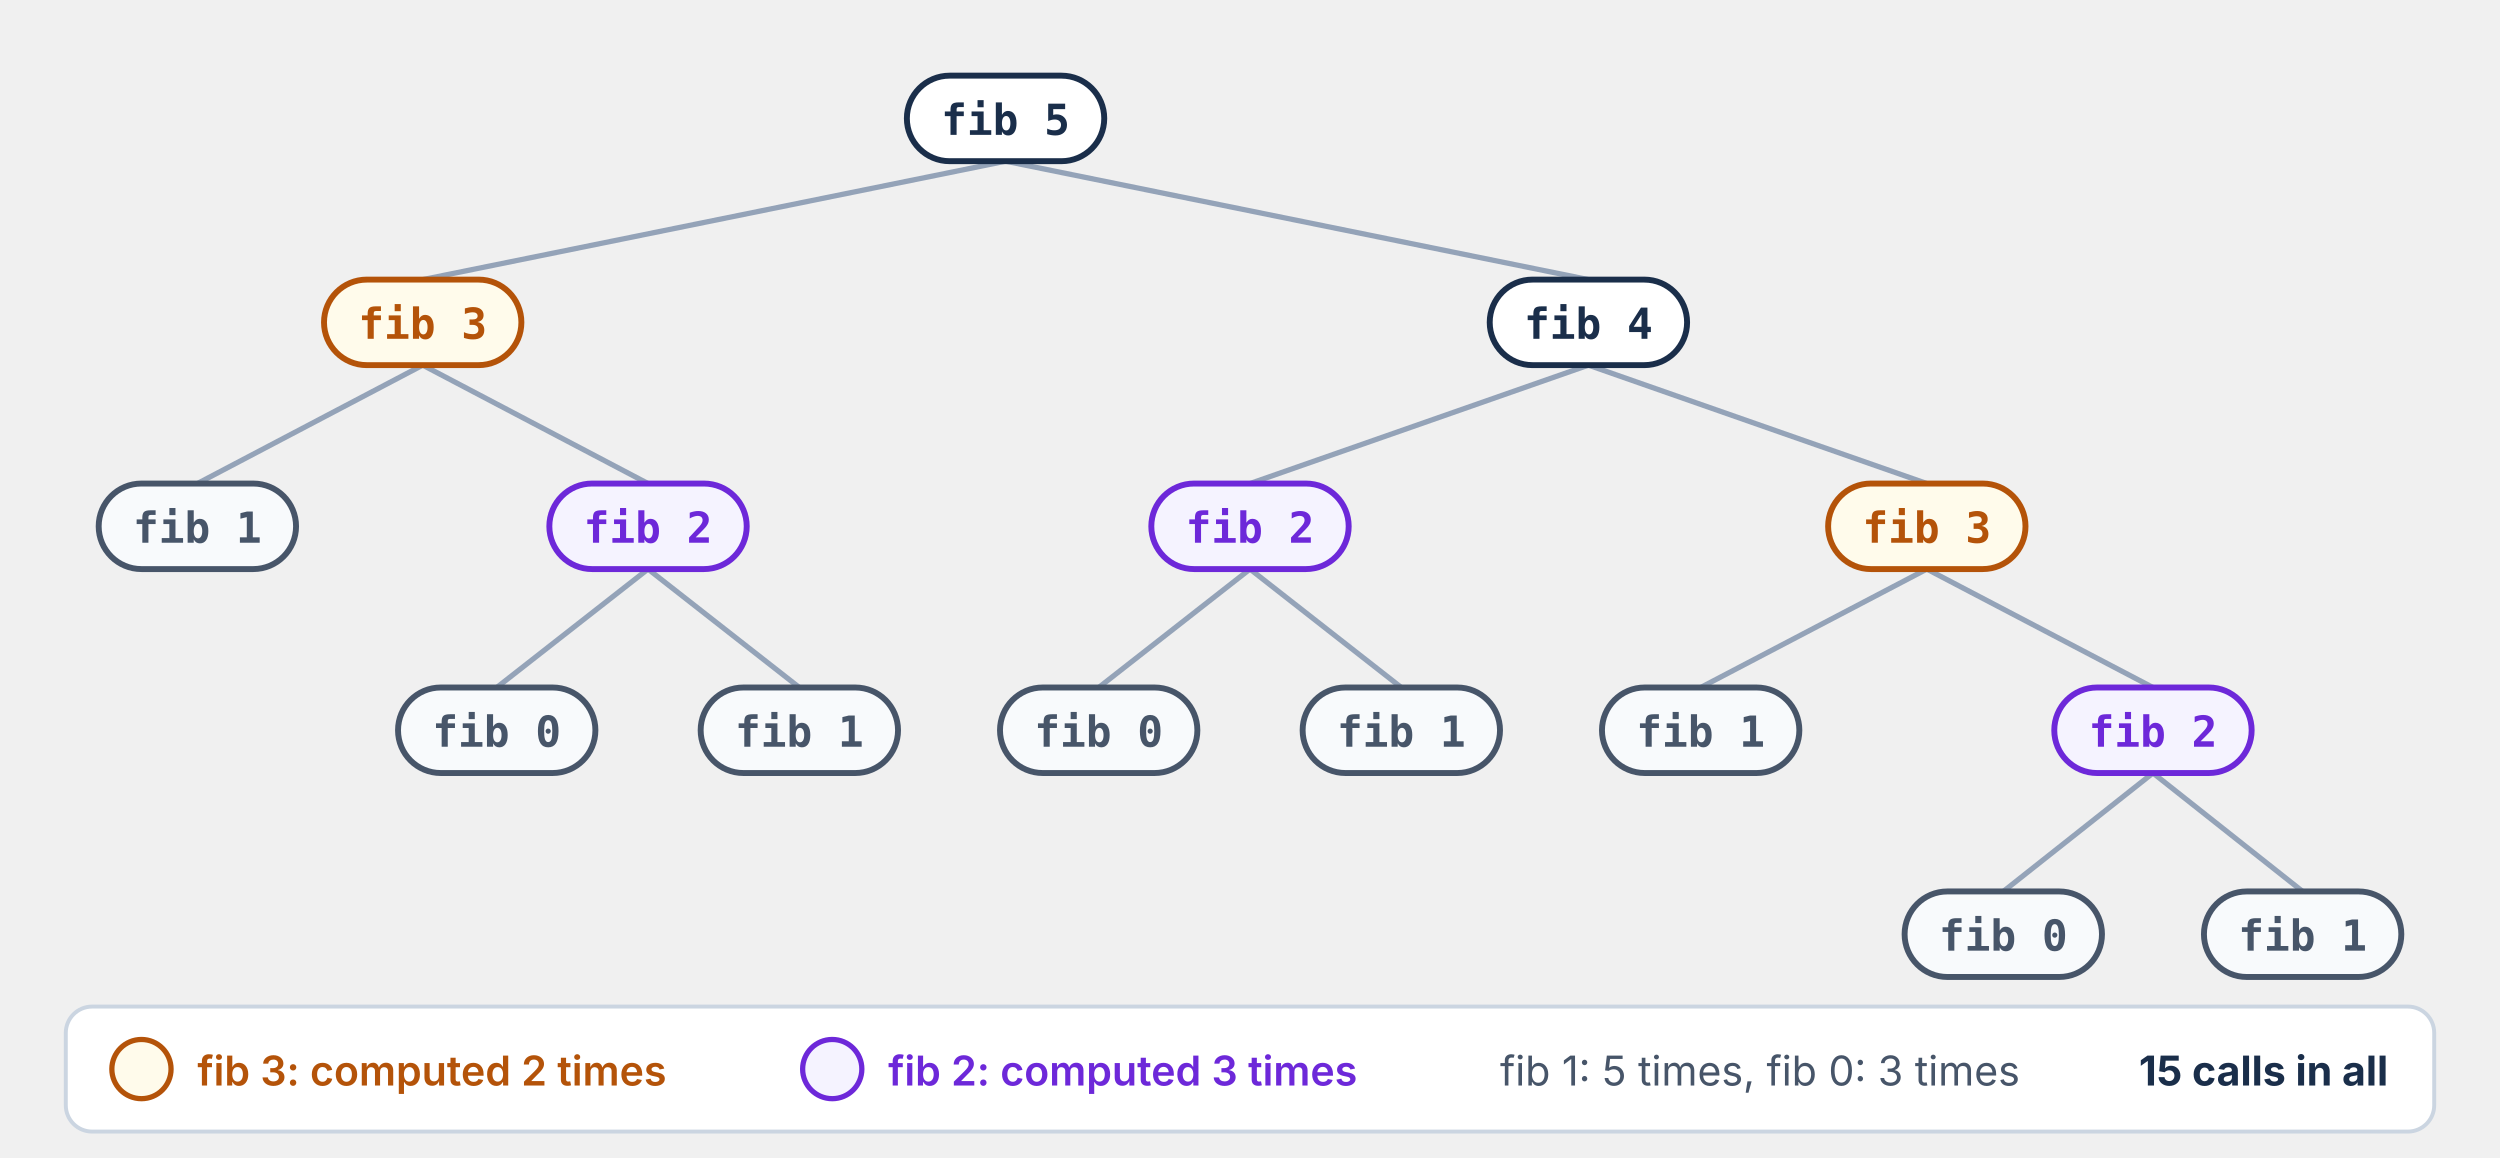
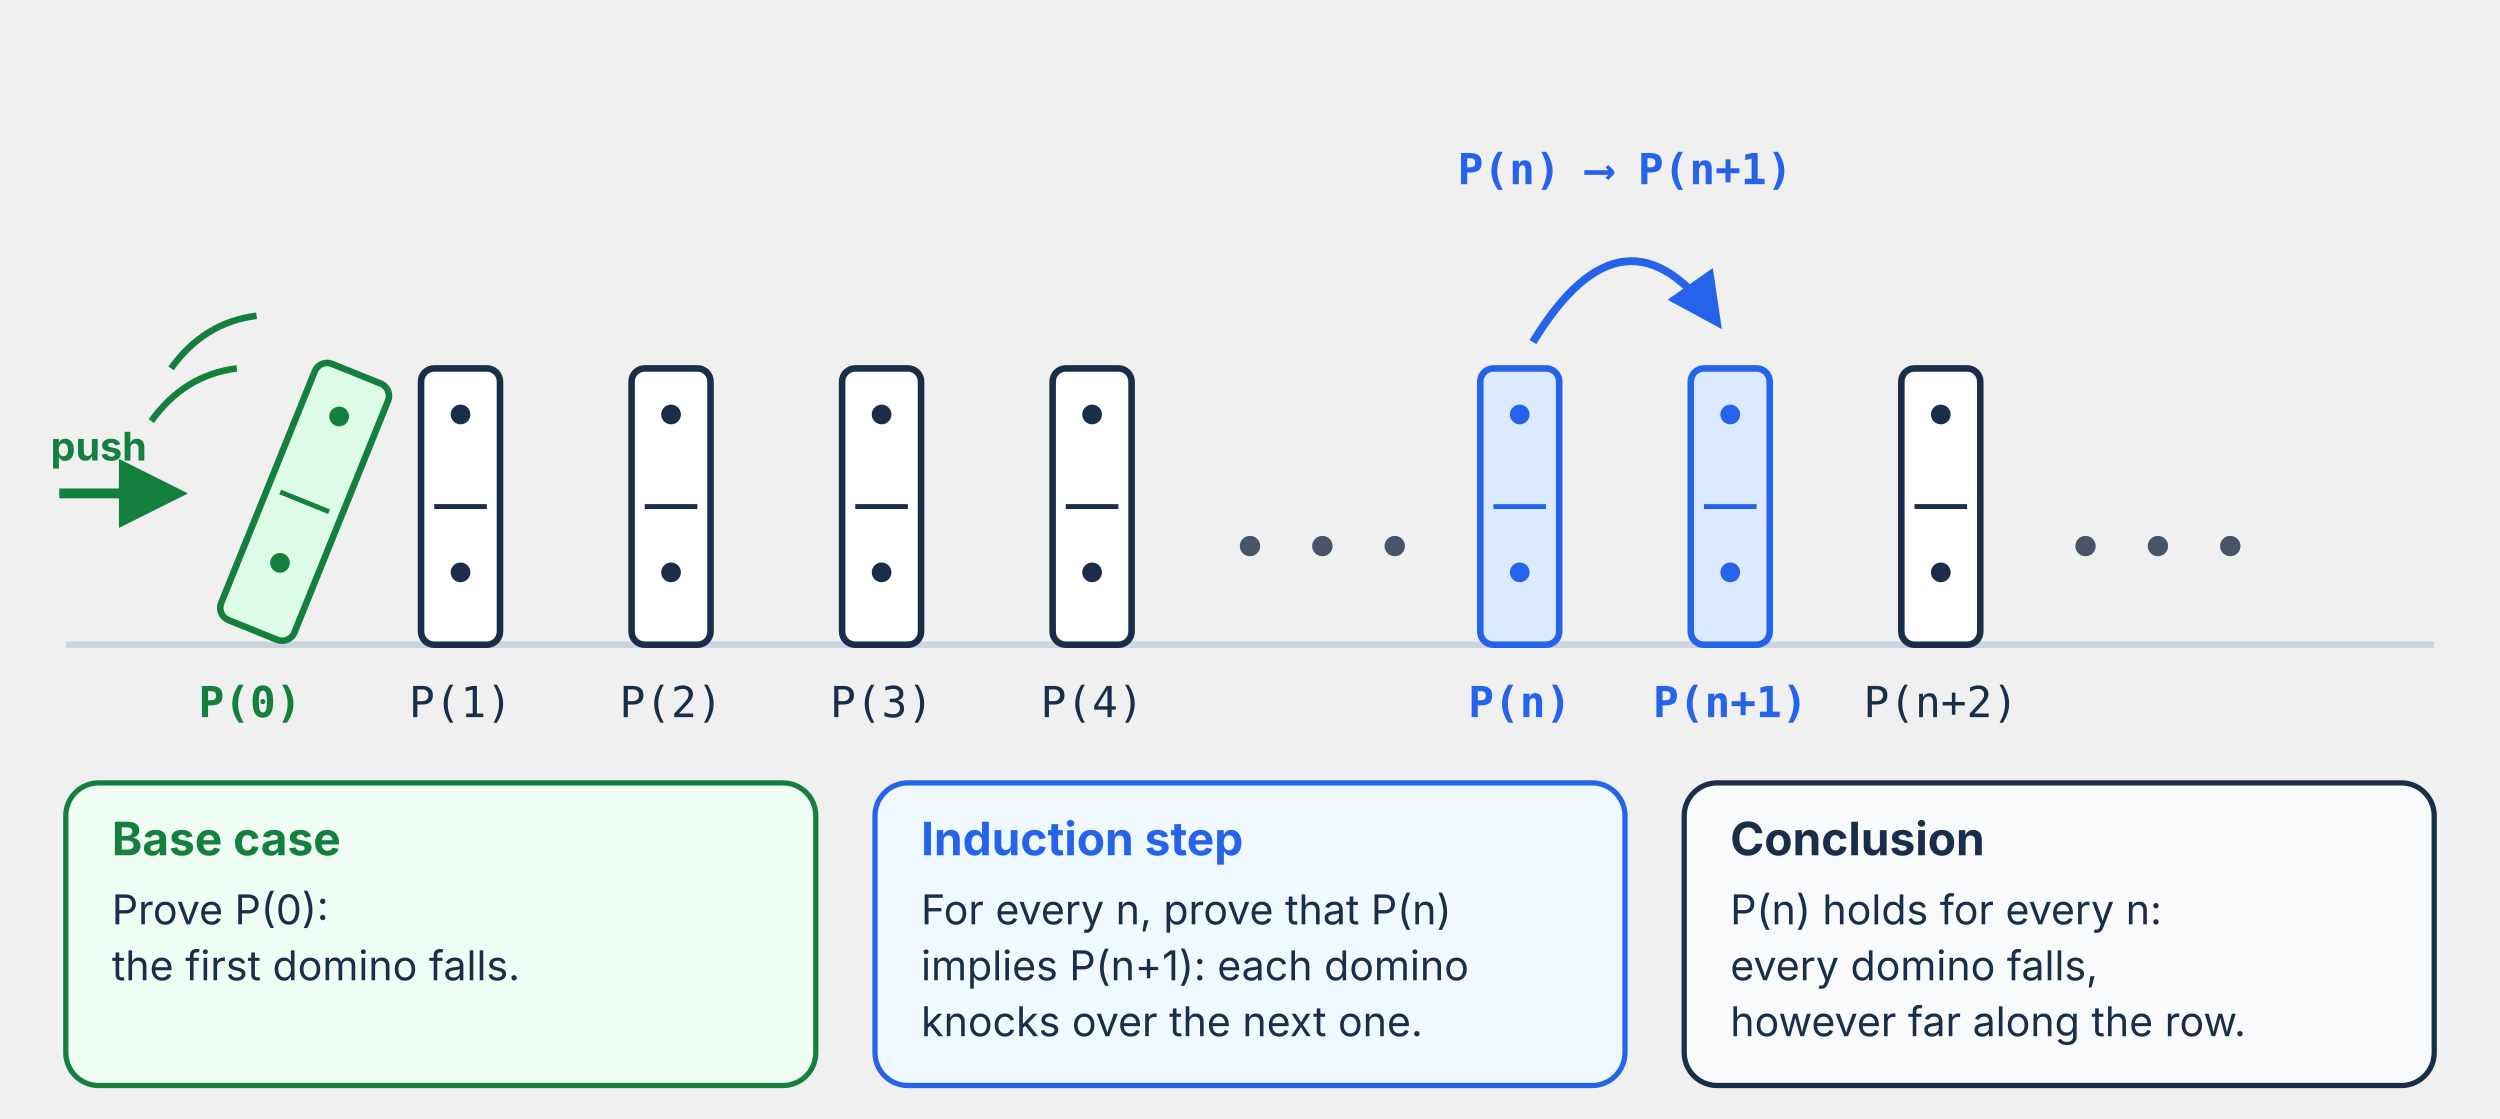
- <svg xmlns="http://www.w3.org/2000/svg" viewBox="0 0 760 352" width="760" height="352" role="img">
-   <defs />
-   <line x1="305.688" y1="49" x2="128.5" y2="85" stroke="#94A3B8" stroke-width="1.6" />
-   <line x1="305.688" y1="49" x2="482.875" y2="85" stroke="#94A3B8" stroke-width="1.6" />
-   <line x1="128.5" y1="111" x2="60" y2="147" stroke="#94A3B8" stroke-width="1.6" />
-   <line x1="128.5" y1="111" x2="197.0" y2="147" stroke="#94A3B8" stroke-width="1.6" />
-   <line x1="197.0" y1="173" x2="151" y2="209" stroke="#94A3B8" stroke-width="1.6" />
-   <line x1="197.0" y1="173" x2="243" y2="209" stroke="#94A3B8" stroke-width="1.6" />
-   <line x1="482.875" y1="111" x2="380.0" y2="147" stroke="#94A3B8" stroke-width="1.6" />
-   <line x1="482.875" y1="111" x2="585.75" y2="147" stroke="#94A3B8" stroke-width="1.6" />
-   <line x1="380.0" y1="173" x2="334" y2="209" stroke="#94A3B8" stroke-width="1.6" />
-   <line x1="380.0" y1="173" x2="426" y2="209" stroke="#94A3B8" stroke-width="1.6" />
-   <line x1="585.75" y1="173" x2="517" y2="209" stroke="#94A3B8" stroke-width="1.6" />
-   <line x1="585.75" y1="173" x2="654.5" y2="209" stroke="#94A3B8" stroke-width="1.6" />
-   <line x1="654.5" y1="235" x2="609" y2="271" stroke="#94A3B8" stroke-width="1.6" />
-   <line x1="654.5" y1="235" x2="700" y2="271" stroke="#94A3B8" stroke-width="1.6" />
-   <rect x="275.688" y="23" width="60" height="26" rx="13" fill="#FFFFFF" stroke="#1A2E4A" stroke-width="1.8" />
-   <text x="305.688" y="41" font-family="'Isabelle DejaVu Sans Mono', 'DejaVu Sans Mono', Consolas, Menlo, 'PingFang SC', 'Microsoft YaHei', monospace" font-size="13" font-weight="700" fill="#1A2E4A" text-anchor="middle">fib 5</text>
-   <rect x="98.5" y="85" width="60" height="26" rx="13" fill="#FFFBEB" stroke="#B45309" stroke-width="1.8" />
-   <text x="128.5" y="103" font-family="'Isabelle DejaVu Sans Mono', 'DejaVu Sans Mono', Consolas, Menlo, 'PingFang SC', 'Microsoft YaHei', monospace" font-size="13" font-weight="700" fill="#B45309" text-anchor="middle">fib 3</text>
-   <rect x="452.875" y="85" width="60" height="26" rx="13" fill="#FFFFFF" stroke="#1A2E4A" stroke-width="1.8" />
-   <text x="482.875" y="103" font-family="'Isabelle DejaVu Sans Mono', 'DejaVu Sans Mono', Consolas, Menlo, 'PingFang SC', 'Microsoft YaHei', monospace" font-size="13" font-weight="700" fill="#1A2E4A" text-anchor="middle">fib 4</text>
-   <rect x="30" y="147" width="60" height="26" rx="13" fill="#F8FAFC" stroke="#475569" stroke-width="1.8" />
-   <text x="60" y="165" font-family="'Isabelle DejaVu Sans Mono', 'DejaVu Sans Mono', Consolas, Menlo, 'PingFang SC', 'Microsoft YaHei', monospace" font-size="13" font-weight="700" fill="#475569" text-anchor="middle">fib 1</text>
-   <rect x="167.0" y="147" width="60" height="26" rx="13" fill="#F5F3FF" stroke="#6D28D9" stroke-width="1.8" />
-   <text x="197.0" y="165" font-family="'Isabelle DejaVu Sans Mono', 'DejaVu Sans Mono', Consolas, Menlo, 'PingFang SC', 'Microsoft YaHei', monospace" font-size="13" font-weight="700" fill="#6D28D9" text-anchor="middle">fib 2</text>
-   <rect x="121" y="209" width="60" height="26" rx="13" fill="#F8FAFC" stroke="#475569" stroke-width="1.8" />
-   <text x="151" y="227" font-family="'Isabelle DejaVu Sans Mono', 'DejaVu Sans Mono', Consolas, Menlo, 'PingFang SC', 'Microsoft YaHei', monospace" font-size="13" font-weight="700" fill="#475569" text-anchor="middle">fib 0</text>
-   <rect x="213" y="209" width="60" height="26" rx="13" fill="#F8FAFC" stroke="#475569" stroke-width="1.8" />
-   <text x="243" y="227" font-family="'Isabelle DejaVu Sans Mono', 'DejaVu Sans Mono', Consolas, Menlo, 'PingFang SC', 'Microsoft YaHei', monospace" font-size="13" font-weight="700" fill="#475569" text-anchor="middle">fib 1</text>
-   <rect x="350.0" y="147" width="60" height="26" rx="13" fill="#F5F3FF" stroke="#6D28D9" stroke-width="1.8" />
-   <text x="380.0" y="165" font-family="'Isabelle DejaVu Sans Mono', 'DejaVu Sans Mono', Consolas, Menlo, 'PingFang SC', 'Microsoft YaHei', monospace" font-size="13" font-weight="700" fill="#6D28D9" text-anchor="middle">fib 2</text>
-   <rect x="555.75" y="147" width="60" height="26" rx="13" fill="#FFFBEB" stroke="#B45309" stroke-width="1.8" />
-   <text x="585.75" y="165" font-family="'Isabelle DejaVu Sans Mono', 'DejaVu Sans Mono', Consolas, Menlo, 'PingFang SC', 'Microsoft YaHei', monospace" font-size="13" font-weight="700" fill="#B45309" text-anchor="middle">fib 3</text>
-   <rect x="304" y="209" width="60" height="26" rx="13" fill="#F8FAFC" stroke="#475569" stroke-width="1.8" />
-   <text x="334" y="227" font-family="'Isabelle DejaVu Sans Mono', 'DejaVu Sans Mono', Consolas, Menlo, 'PingFang SC', 'Microsoft YaHei', monospace" font-size="13" font-weight="700" fill="#475569" text-anchor="middle">fib 0</text>
-   <rect x="396" y="209" width="60" height="26" rx="13" fill="#F8FAFC" stroke="#475569" stroke-width="1.8" />
-   <text x="426" y="227" font-family="'Isabelle DejaVu Sans Mono', 'DejaVu Sans Mono', Consolas, Menlo, 'PingFang SC', 'Microsoft YaHei', monospace" font-size="13" font-weight="700" fill="#475569" text-anchor="middle">fib 1</text>
-   <rect x="487" y="209" width="60" height="26" rx="13" fill="#F8FAFC" stroke="#475569" stroke-width="1.8" />
-   <text x="517" y="227" font-family="'Isabelle DejaVu Sans Mono', 'DejaVu Sans Mono', Consolas, Menlo, 'PingFang SC', 'Microsoft YaHei', monospace" font-size="13" font-weight="700" fill="#475569" text-anchor="middle">fib 1</text>
-   <rect x="624.5" y="209" width="60" height="26" rx="13" fill="#F5F3FF" stroke="#6D28D9" stroke-width="1.8" />
-   <text x="654.5" y="227" font-family="'Isabelle DejaVu Sans Mono', 'DejaVu Sans Mono', Consolas, Menlo, 'PingFang SC', 'Microsoft YaHei', monospace" font-size="13" font-weight="700" fill="#6D28D9" text-anchor="middle">fib 2</text>
-   <rect x="579" y="271" width="60" height="26" rx="13" fill="#F8FAFC" stroke="#475569" stroke-width="1.8" />
-   <text x="609" y="289" font-family="'Isabelle DejaVu Sans Mono', 'DejaVu Sans Mono', Consolas, Menlo, 'PingFang SC', 'Microsoft YaHei', monospace" font-size="13" font-weight="700" fill="#475569" text-anchor="middle">fib 0</text>
-   <rect x="670" y="271" width="60" height="26" rx="13" fill="#F8FAFC" stroke="#475569" stroke-width="1.8" />
-   <text x="700" y="289" font-family="'Isabelle DejaVu Sans Mono', 'DejaVu Sans Mono', Consolas, Menlo, 'PingFang SC', 'Microsoft YaHei', monospace" font-size="13" font-weight="700" fill="#475569" text-anchor="middle">fib 1</text>
-   <rect x="20" y="306" width="720" height="38" rx="8" fill="#FFFFFF" stroke="#CBD5E1" stroke-width="1.2" />
-   <rect x="34" y="316" width="18" height="18" rx="9" fill="#FFFBEB" stroke="#B45309" stroke-width="1.6" />
-   <text x="60" y="330" font-family="'DM Sans', system-ui, -apple-system, 'Segoe UI', 'PingFang SC', 'Hiragino Sans GB', 'Microsoft YaHei', 'Noto Sans SC', sans-serif" font-size="12.5" font-weight="600" fill="#B45309" text-anchor="start">fib 3: computed 2 times</text>
-   <rect x="244" y="316" width="18" height="18" rx="9" fill="#F5F3FF" stroke="#6D28D9" stroke-width="1.6" />
-   <text x="270" y="330" font-family="'DM Sans', system-ui, -apple-system, 'Segoe UI', 'PingFang SC', 'Hiragino Sans GB', 'Microsoft YaHei', 'Noto Sans SC', sans-serif" font-size="12.5" font-weight="600" fill="#6D28D9" text-anchor="start">fib 2: computed 3 times</text>
-   <text x="456" y="330" font-family="'DM Sans', system-ui, -apple-system, 'Segoe UI', 'PingFang SC', 'Hiragino Sans GB', 'Microsoft YaHei', 'Noto Sans SC', sans-serif" font-size="12.5" font-weight="400" fill="#475569" text-anchor="start">fib 1: 5 times, fib 0: 3 times</text>
-   <text x="726" y="330" font-family="'DM Sans', system-ui, -apple-system, 'Segoe UI', 'PingFang SC', 'Hiragino Sans GB', 'Microsoft YaHei', 'Noto Sans SC', sans-serif" font-size="12.5" font-weight="700" fill="#1A2E4A" text-anchor="end">15 calls in all</text>
+ <svg xmlns="http://www.w3.org/2000/svg" viewBox="0 0 760 340" width="760" height="340" role="img">
+   <defs>
+     <marker id="ah-15803D" viewBox="0 0 10 10" refX="8.5" refY="5" markerWidth="7" markerHeight="7" orient="auto-start-reverse">
+       <path d="M0 0 10 5 0 10z" fill="#15803D" />
+     </marker>
+     <marker id="ah-2563EB" viewBox="0 0 10 10" refX="8.5" refY="5" markerWidth="7" markerHeight="7" orient="auto-start-reverse">
+       <path d="M0 0 10 5 0 10z" fill="#2563EB" />
+     </marker>
+   </defs>
+   <line x1="20" y1="196" x2="740" y2="196" stroke="#CBD5E1" stroke-width="2" />
+   <rect x="64" y="112" width="24" height="84" rx="4" fill="#DCFCE7" stroke="#15803D" stroke-width="2" transform="rotate(22 88 196)" />
+   <line x1="68" y1="154.0" x2="84" y2="154.0" stroke="#15803D" stroke-width="1.5" transform="rotate(22 88 196)" />
+   <circle cx="76.0" cy="126" r="3" fill="#15803D" transform="rotate(22 88 196)" />
+   <circle cx="76.0" cy="174" r="3" fill="#15803D" transform="rotate(22 88 196)" />
+   <text x="76.0" y="218" font-family="'Isabelle DejaVu Sans Mono', 'DejaVu Sans Mono', Consolas, Menlo, 'PingFang SC', 'Microsoft YaHei', monospace" font-size="13" font-weight="700" fill="#15803D" text-anchor="middle">P(0)</text>
+   <rect x="128" y="112" width="24" height="84" rx="4" fill="#FFFFFF" stroke="#1A2E4A" stroke-width="2" />
+   <line x1="132" y1="154.0" x2="148" y2="154.0" stroke="#1A2E4A" stroke-width="1.5" />
+   <circle cx="140.0" cy="126" r="3" fill="#1A2E4A" />
+   <circle cx="140.0" cy="174" r="3" fill="#1A2E4A" />
+   <text x="140.0" y="218" font-family="'Isabelle DejaVu Sans Mono', 'DejaVu Sans Mono', Consolas, Menlo, 'PingFang SC', 'Microsoft YaHei', monospace" font-size="13" font-weight="400" fill="#1A2E4A" text-anchor="middle">P(1)</text>
+   <rect x="192" y="112" width="24" height="84" rx="4" fill="#FFFFFF" stroke="#1A2E4A" stroke-width="2" />
+   <line x1="196" y1="154.0" x2="212" y2="154.0" stroke="#1A2E4A" stroke-width="1.5" />
+   <circle cx="204.0" cy="126" r="3" fill="#1A2E4A" />
+   <circle cx="204.0" cy="174" r="3" fill="#1A2E4A" />
+   <text x="204.0" y="218" font-family="'Isabelle DejaVu Sans Mono', 'DejaVu Sans Mono', Consolas, Menlo, 'PingFang SC', 'Microsoft YaHei', monospace" font-size="13" font-weight="400" fill="#1A2E4A" text-anchor="middle">P(2)</text>
+   <rect x="256" y="112" width="24" height="84" rx="4" fill="#FFFFFF" stroke="#1A2E4A" stroke-width="2" />
+   <line x1="260" y1="154.0" x2="276" y2="154.0" stroke="#1A2E4A" stroke-width="1.5" />
+   <circle cx="268.0" cy="126" r="3" fill="#1A2E4A" />
+   <circle cx="268.0" cy="174" r="3" fill="#1A2E4A" />
+   <text x="268.0" y="218" font-family="'Isabelle DejaVu Sans Mono', 'DejaVu Sans Mono', Consolas, Menlo, 'PingFang SC', 'Microsoft YaHei', monospace" font-size="13" font-weight="400" fill="#1A2E4A" text-anchor="middle">P(3)</text>
+   <rect x="320" y="112" width="24" height="84" rx="4" fill="#FFFFFF" stroke="#1A2E4A" stroke-width="2" />
+   <line x1="324" y1="154.0" x2="340" y2="154.0" stroke="#1A2E4A" stroke-width="1.5" />
+   <circle cx="332.0" cy="126" r="3" fill="#1A2E4A" />
+   <circle cx="332.0" cy="174" r="3" fill="#1A2E4A" />
+   <text x="332.0" y="218" font-family="'Isabelle DejaVu Sans Mono', 'DejaVu Sans Mono', Consolas, Menlo, 'PingFang SC', 'Microsoft YaHei', monospace" font-size="13" font-weight="400" fill="#1A2E4A" text-anchor="middle">P(4)</text>
+   <rect x="450" y="112" width="24" height="84" rx="4" fill="#DBEAFE" stroke="#2563EB" stroke-width="2" />
+   <line x1="454" y1="154.0" x2="470" y2="154.0" stroke="#2563EB" stroke-width="1.5" />
+   <circle cx="462.0" cy="126" r="3" fill="#2563EB" />
+   <circle cx="462.0" cy="174" r="3" fill="#2563EB" />
+   <text x="462.0" y="218" font-family="'Isabelle DejaVu Sans Mono', 'DejaVu Sans Mono', Consolas, Menlo, 'PingFang SC', 'Microsoft YaHei', monospace" font-size="13" font-weight="700" fill="#2563EB" text-anchor="middle">P(n)</text>
+   <rect x="514" y="112" width="24" height="84" rx="4" fill="#DBEAFE" stroke="#2563EB" stroke-width="2" />
+   <line x1="518" y1="154.0" x2="534" y2="154.0" stroke="#2563EB" stroke-width="1.5" />
+   <circle cx="526.0" cy="126" r="3" fill="#2563EB" />
+   <circle cx="526.0" cy="174" r="3" fill="#2563EB" />
+   <text x="526.0" y="218" font-family="'Isabelle DejaVu Sans Mono', 'DejaVu Sans Mono', Consolas, Menlo, 'PingFang SC', 'Microsoft YaHei', monospace" font-size="13" font-weight="700" fill="#2563EB" text-anchor="middle">P(n+1)</text>
+   <rect x="578" y="112" width="24" height="84" rx="4" fill="#FFFFFF" stroke="#1A2E4A" stroke-width="2" />
+   <line x1="582" y1="154.0" x2="598" y2="154.0" stroke="#1A2E4A" stroke-width="1.5" />
+   <circle cx="590.0" cy="126" r="3" fill="#1A2E4A" />
+   <circle cx="590.0" cy="174" r="3" fill="#1A2E4A" />
+   <text x="590.0" y="218" font-family="'Isabelle DejaVu Sans Mono', 'DejaVu Sans Mono', Consolas, Menlo, 'PingFang SC', 'Microsoft YaHei', monospace" font-size="13" font-weight="400" fill="#1A2E4A" text-anchor="middle">P(n+2)</text>
+   <path d="M 52 112 q 10 -14 26 -16" stroke="#15803D" stroke-width="2" fill="none" />
+   <path d="M 46 128 q 10 -14 26 -16" stroke="#15803D" stroke-width="2" fill="none" />
+   <line x1="18" y1="150" x2="54" y2="150" stroke="#15803D" stroke-width="3" marker-end="url(#ah-15803D)" />
+   <text x="30" y="140" font-family="'DM Sans', system-ui, -apple-system, 'Segoe UI', 'PingFang SC', 'Hiragino Sans GB', 'Microsoft YaHei', 'Noto Sans SC', sans-serif" font-size="12" font-weight="700" fill="#15803D" text-anchor="middle">push</text>
+   <circle cx="380" cy="166" r="2.6" fill="#475569" stroke="#475569" stroke-width="1" />
+   <circle cx="402" cy="166" r="2.6" fill="#475569" stroke="#475569" stroke-width="1" />
+   <circle cx="424" cy="166" r="2.6" fill="#475569" stroke="#475569" stroke-width="1" />
+   <circle cx="634" cy="166" r="2.6" fill="#475569" stroke="#475569" stroke-width="1" />
+   <circle cx="656" cy="166" r="2.6" fill="#475569" stroke="#475569" stroke-width="1" />
+   <circle cx="678" cy="166" r="2.6" fill="#475569" stroke="#475569" stroke-width="1" />
+   <path d="M 466 104 Q 494 58 522 98" stroke="#2563EB" stroke-width="2.4" fill="none" marker-end="url(#ah-2563EB)" />
+   <text x="494" y="56" font-family="'Isabelle DejaVu Sans Mono', 'DejaVu Sans Mono', Consolas, Menlo, 'PingFang SC', 'Microsoft YaHei', monospace" font-size="13" font-weight="700" fill="#2563EB" text-anchor="middle">P(n) ⟶ P(n+1)</text>
+   <rect x="20" y="238" width="228" height="92" rx="10" fill="#F0FDF4" stroke="#15803D" stroke-width="1.6" />
+   <text x="34" y="260" font-family="'DM Sans', system-ui, -apple-system, 'Segoe UI', 'PingFang SC', 'Hiragino Sans GB', 'Microsoft YaHei', 'Noto Sans SC', sans-serif" font-size="14" font-weight="700" fill="#15803D" text-anchor="start">Base case</text>
+   <text x="34" y="281" font-family="'DM Sans', system-ui, -apple-system, 'Segoe UI', 'PingFang SC', 'Hiragino Sans GB', 'Microsoft YaHei', 'Noto Sans SC', sans-serif" font-size="12.5" font-weight="400" fill="#1A2E4A" text-anchor="start">Prove P(0):</text>
+   <text x="34" y="298" font-family="'DM Sans', system-ui, -apple-system, 'Segoe UI', 'PingFang SC', 'Hiragino Sans GB', 'Microsoft YaHei', 'Noto Sans SC', sans-serif" font-size="12.5" font-weight="400" fill="#1A2E4A" text-anchor="start">the first domino falls.</text>
+   <rect x="266" y="238" width="228" height="92" rx="10" fill="#F0F9FF" stroke="#2563EB" stroke-width="1.6" />
+   <text x="280" y="260" font-family="'DM Sans', system-ui, -apple-system, 'Segoe UI', 'PingFang SC', 'Hiragino Sans GB', 'Microsoft YaHei', 'Noto Sans SC', sans-serif" font-size="14" font-weight="700" fill="#2563EB" text-anchor="start">Induction step</text>
+   <text x="280" y="281" font-family="'DM Sans', system-ui, -apple-system, 'Segoe UI', 'PingFang SC', 'Hiragino Sans GB', 'Microsoft YaHei', 'Noto Sans SC', sans-serif" font-size="12.5" font-weight="400" fill="#1A2E4A" text-anchor="start">For every n, prove that P(n)</text>
+   <text x="280" y="298" font-family="'DM Sans', system-ui, -apple-system, 'Segoe UI', 'PingFang SC', 'Hiragino Sans GB', 'Microsoft YaHei', 'Noto Sans SC', sans-serif" font-size="12.5" font-weight="400" fill="#1A2E4A" text-anchor="start">implies P(n+1): each domino</text>
+   <text x="280" y="315" font-family="'DM Sans', system-ui, -apple-system, 'Segoe UI', 'PingFang SC', 'Hiragino Sans GB', 'Microsoft YaHei', 'Noto Sans SC', sans-serif" font-size="12.5" font-weight="400" fill="#1A2E4A" text-anchor="start">knocks over the next one.</text>
+   <rect x="512" y="238" width="228" height="92" rx="10" fill="#F8FAFC" stroke="#1A2E4A" stroke-width="1.6" />
+   <text x="526" y="260" font-family="'DM Sans', system-ui, -apple-system, 'Segoe UI', 'PingFang SC', 'Hiragino Sans GB', 'Microsoft YaHei', 'Noto Sans SC', sans-serif" font-size="14" font-weight="700" fill="#1A2E4A" text-anchor="start">Conclusion</text>
+   <text x="526" y="281" font-family="'DM Sans', system-ui, -apple-system, 'Segoe UI', 'PingFang SC', 'Hiragino Sans GB', 'Microsoft YaHei', 'Noto Sans SC', sans-serif" font-size="12.5" font-weight="400" fill="#1A2E4A" text-anchor="start">P(n) holds for every n:</text>
+   <text x="526" y="298" font-family="'DM Sans', system-ui, -apple-system, 'Segoe UI', 'PingFang SC', 'Hiragino Sans GB', 'Microsoft YaHei', 'Noto Sans SC', sans-serif" font-size="12.5" font-weight="400" fill="#1A2E4A" text-anchor="start">every domino falls,</text>
+   <text x="526" y="315" font-family="'DM Sans', system-ui, -apple-system, 'Segoe UI', 'PingFang SC', 'Hiragino Sans GB', 'Microsoft YaHei', 'Noto Sans SC', sans-serif" font-size="12.5" font-weight="400" fill="#1A2E4A" text-anchor="start">however far along the row.</text>
</svg>
